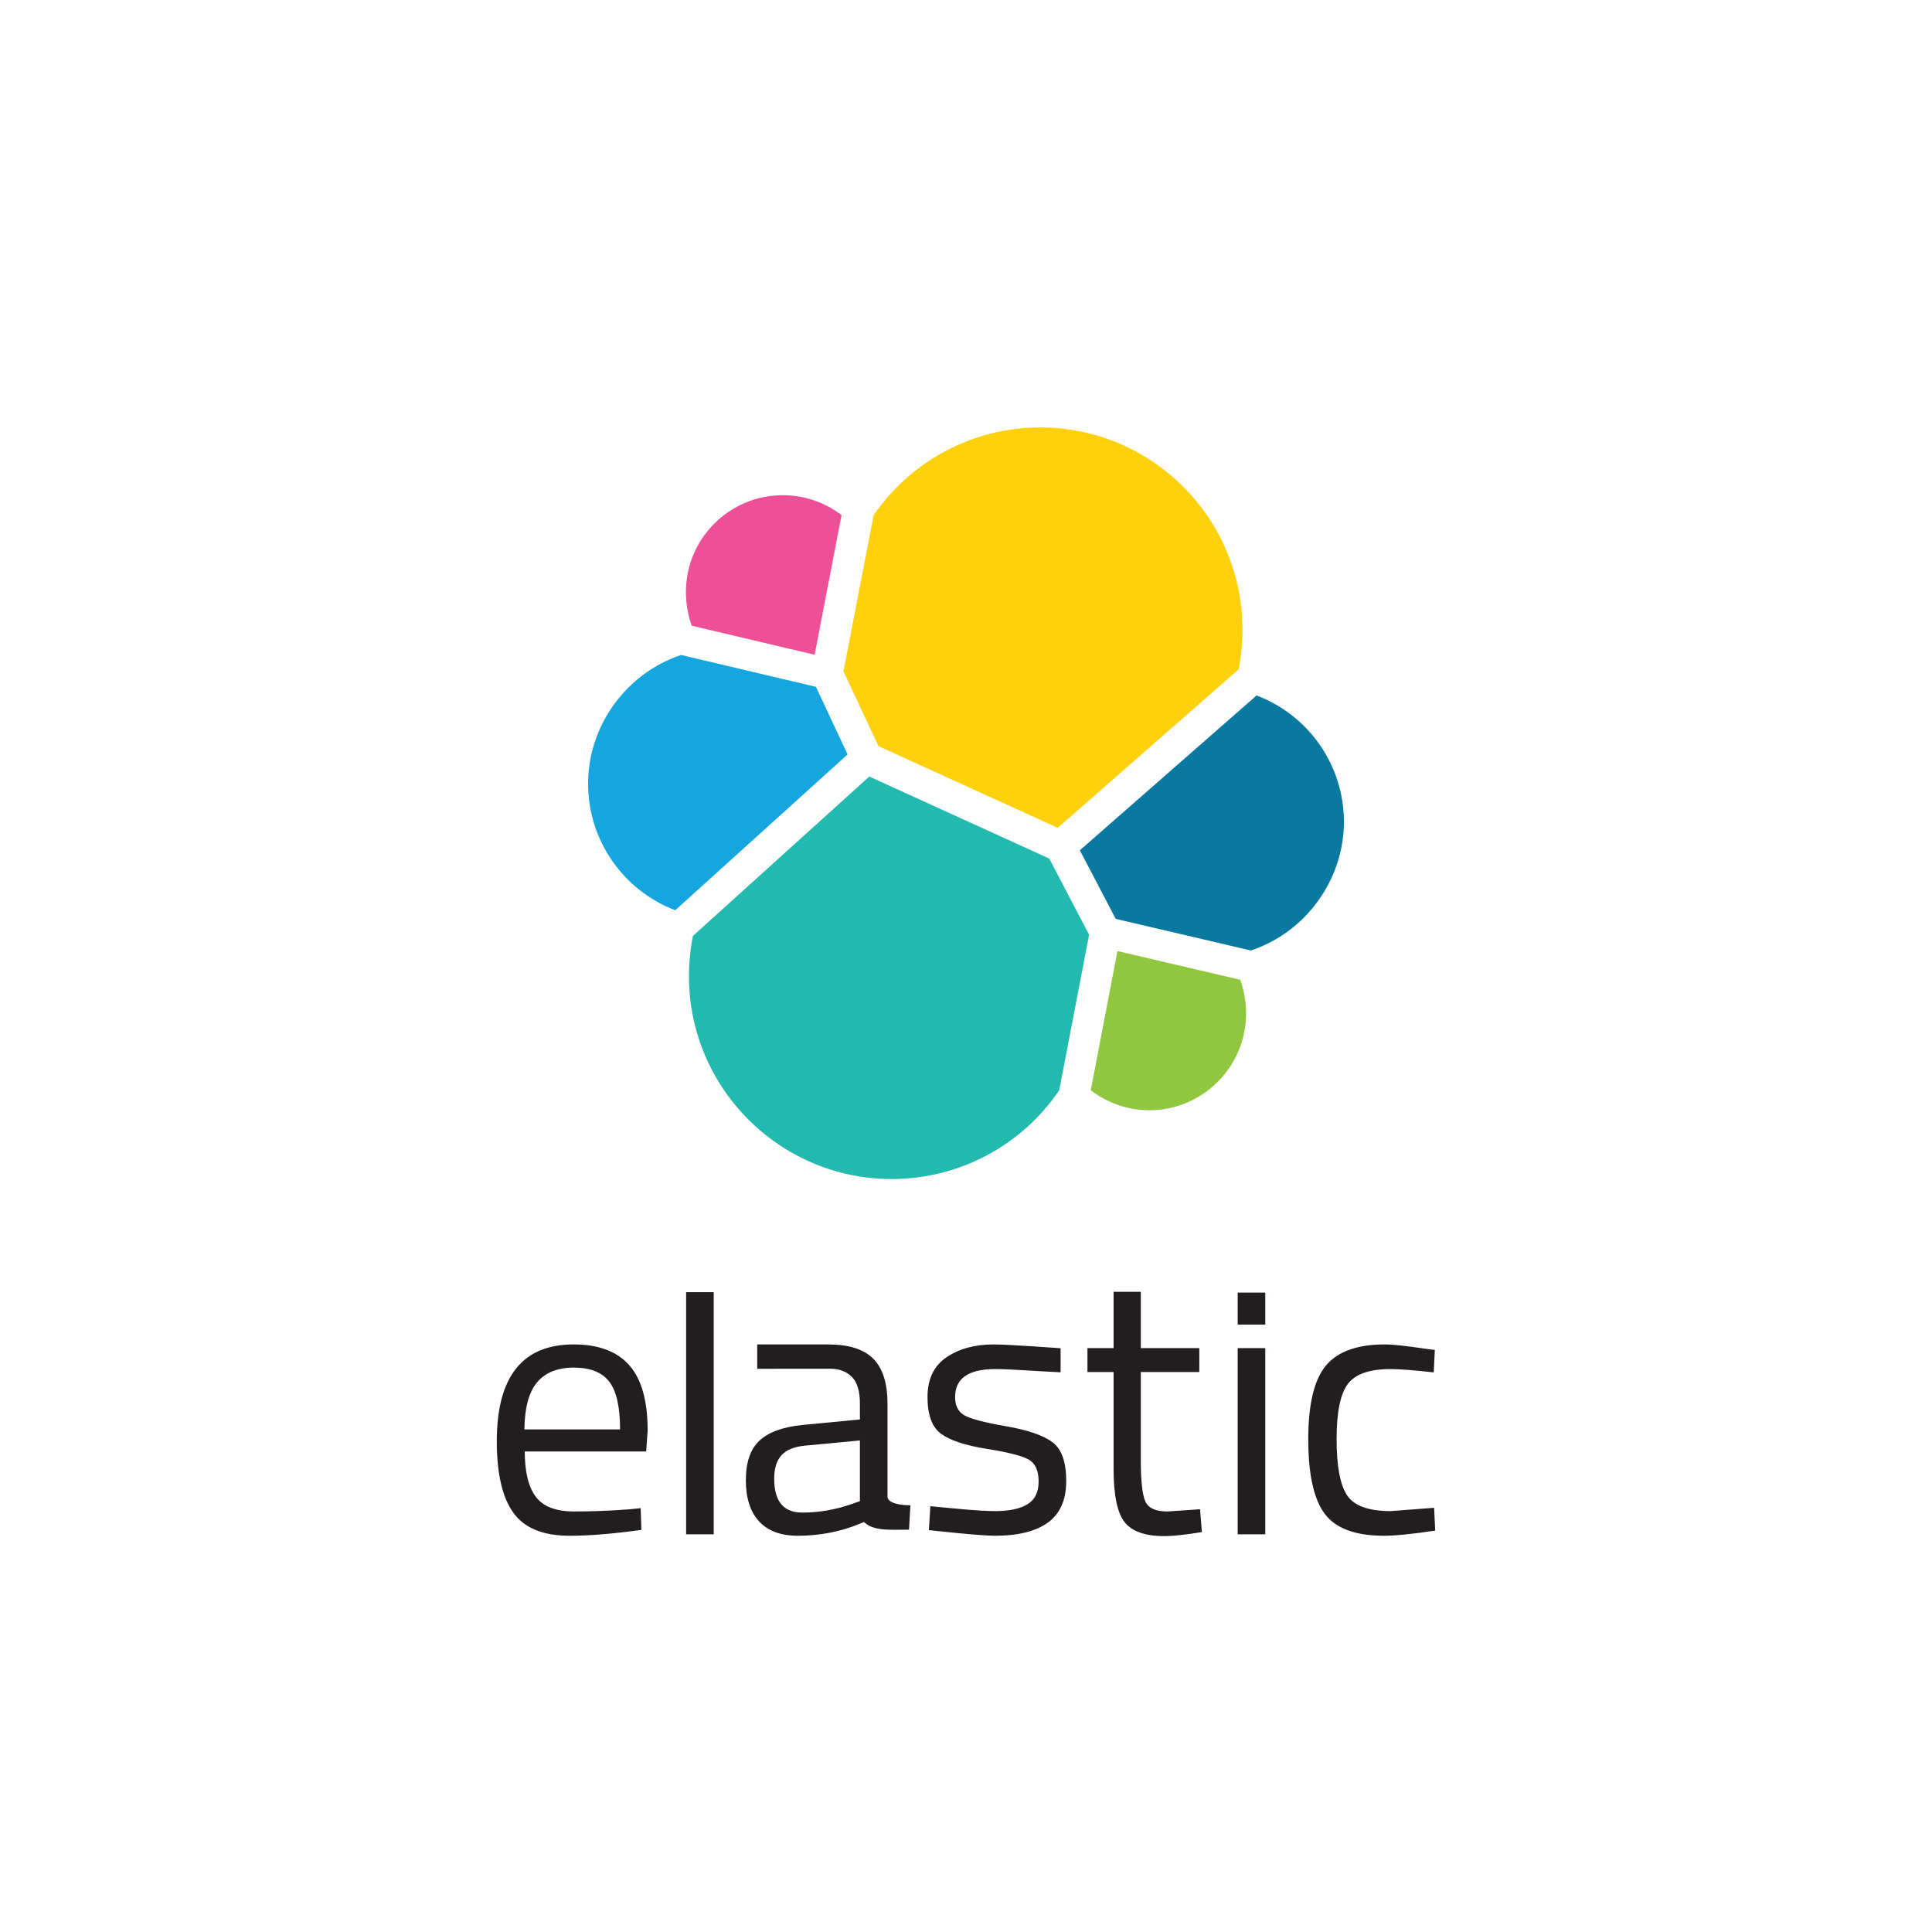
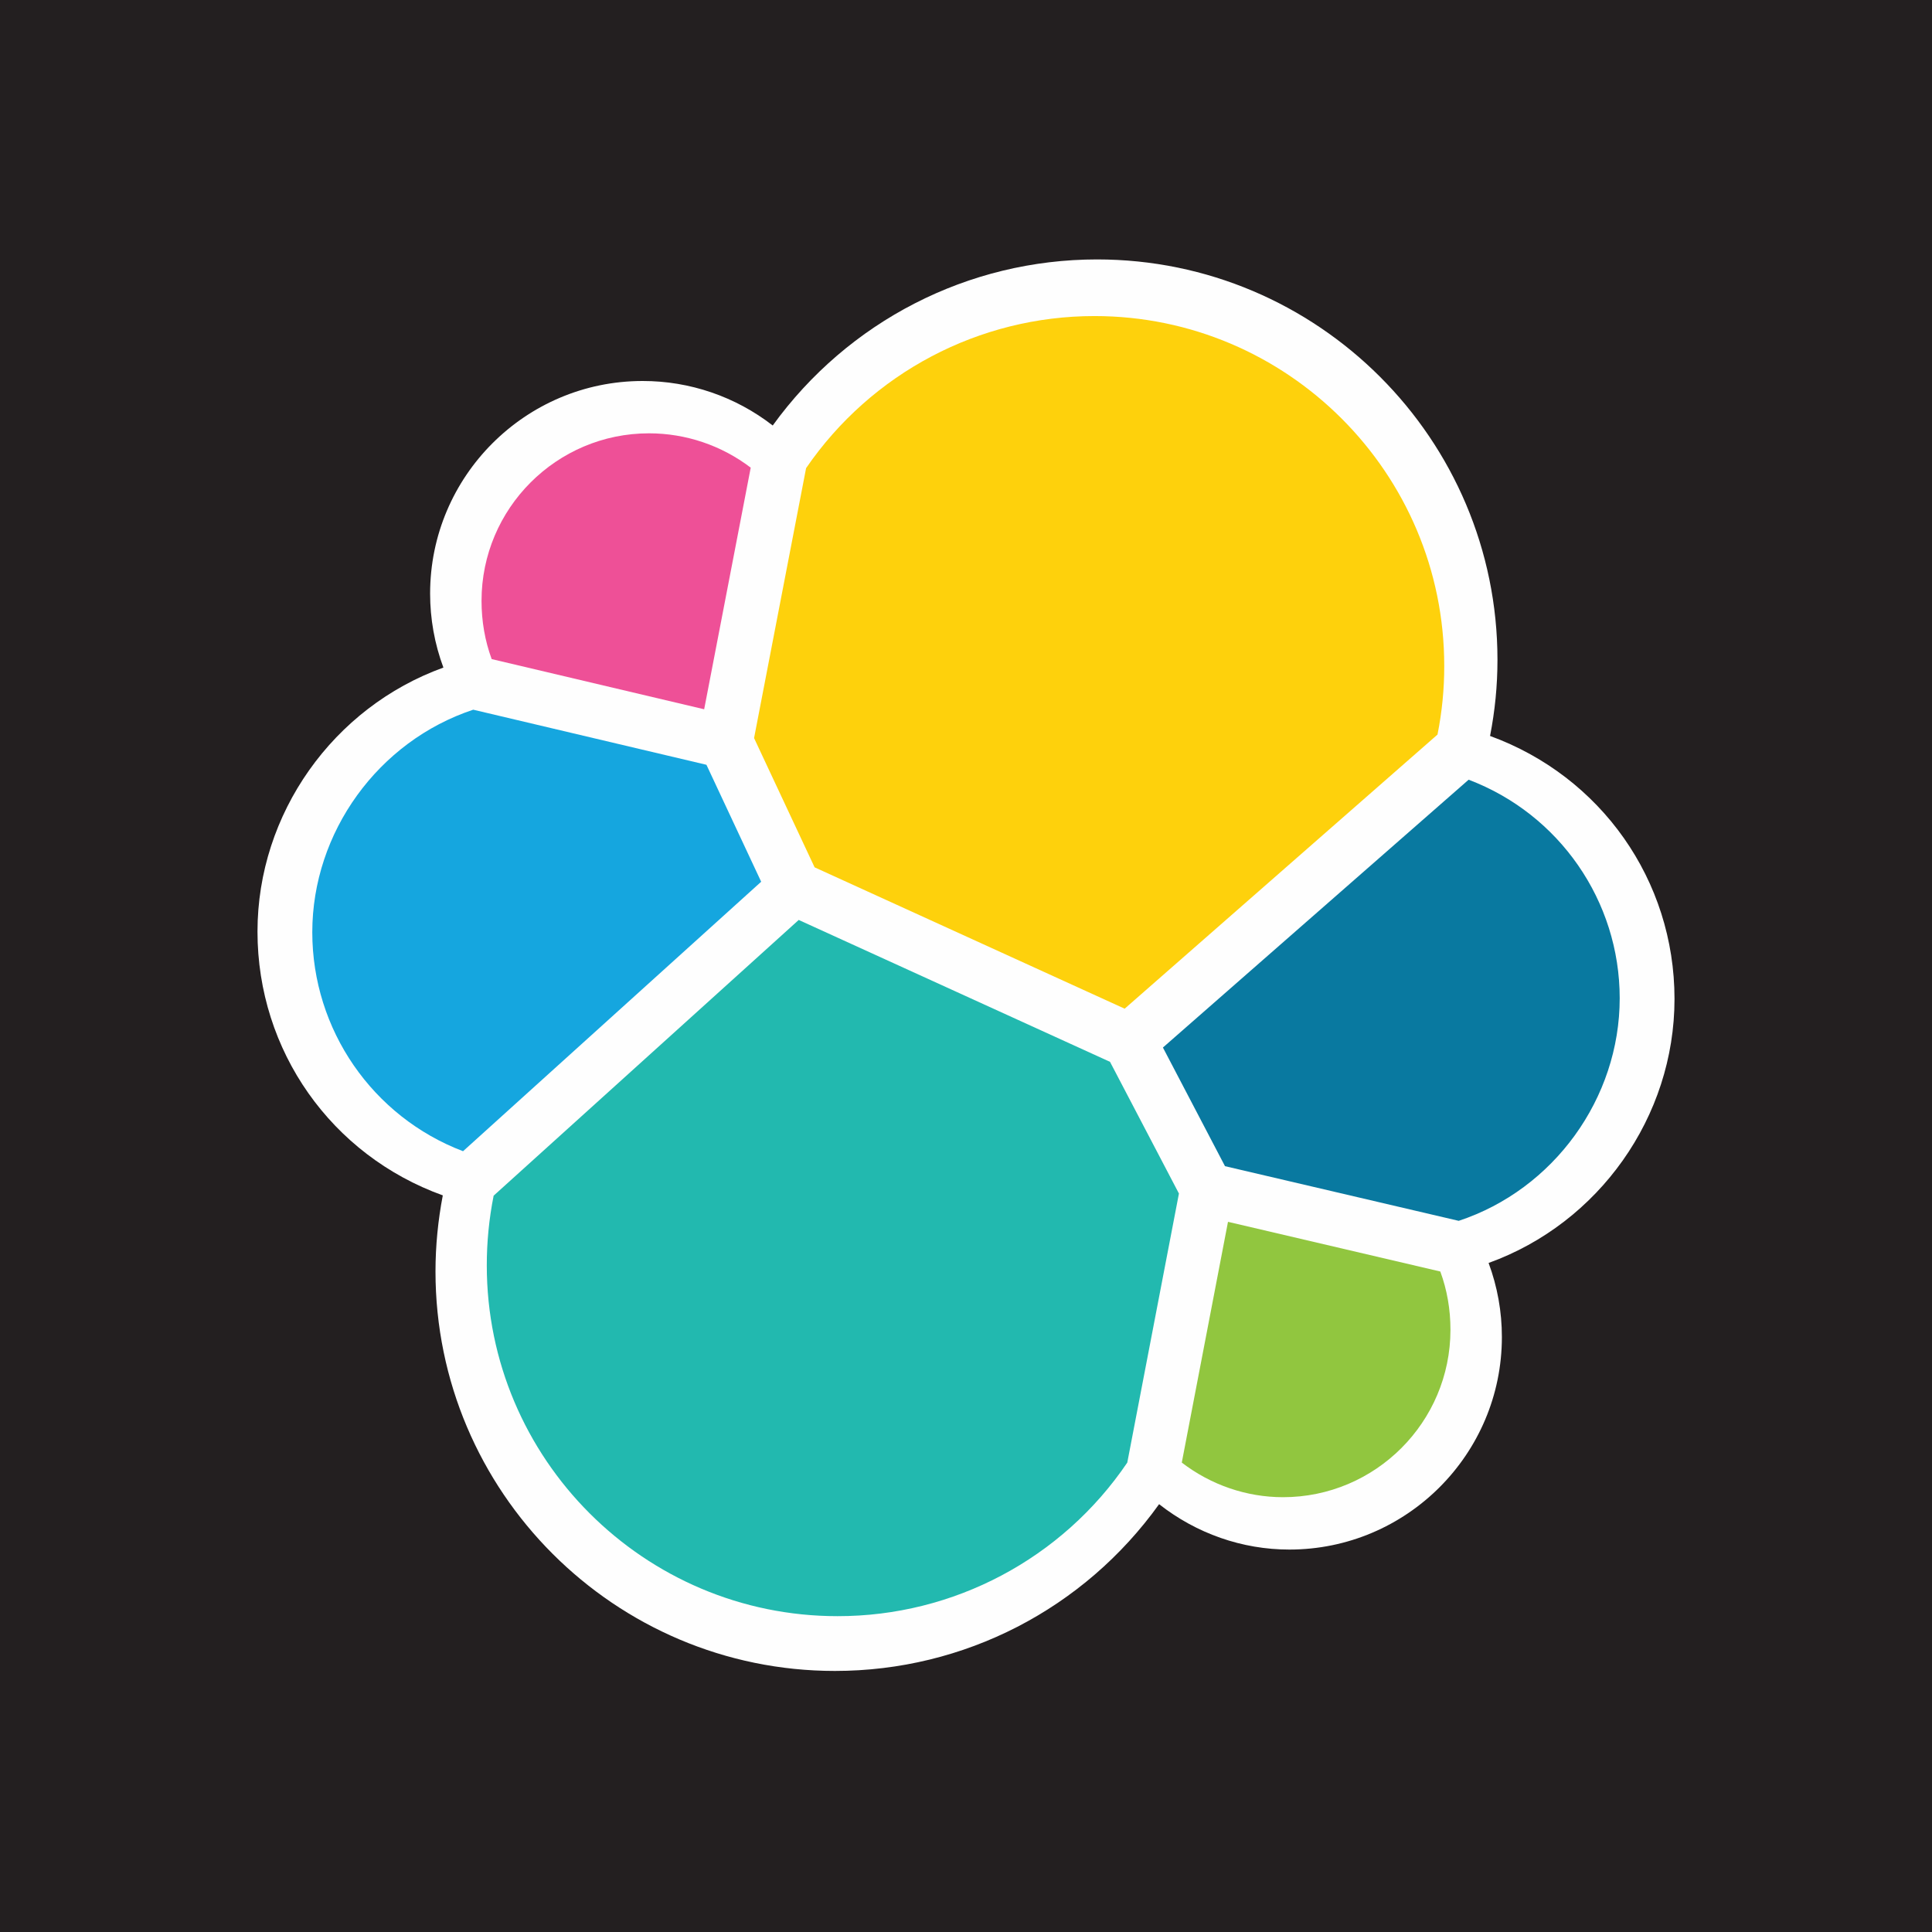
- <svg xmlns="http://www.w3.org/2000/svg" viewBox="0 0 700 700">
-   <path d="M498.406 297.9c0 24.717-15.866 46.983-38.942 55.303a44.454 44.454 0 0 1 2.783 15.521c0 24.546-19.97 44.51-44.516 44.51-9.91 0-19.468-3.37-27.284-9.506-15.702 21.921-40.818 34.93-67.9 34.93-46.137 0-83.668-37.533-83.668-83.67 0-5.408.54-10.757 1.53-15.942-23.316-8.4-38.815-30.247-38.815-55.25 0-24.719 15.867-46.978 38.942-55.305a44.41 44.41 0 0 1-2.783-15.513c0-24.547 19.97-44.516 44.516-44.516a44.35 44.35 0 0 1 27.247 9.324C325.308 155.956 350.439 143 377.453 143c46.249 0 83.87 37.622 83.87 83.864 0 5.461-.531 10.705-1.552 15.95 23.21 8.461 38.635 30.21 38.635 55.085z" fill="#FEFEFE" />
-   <path d="M318.287 270.333l64.946 29.608 65.527-57.415a72.526 72.526 0 0 0 1.412-14.4c0-40.397-32.86-73.264-73.256-73.264-24.167 0-46.708 11.9-60.41 31.852l-10.898 56.548 12.679 27.07z" fill="#FED10C" />
-   <path d="M251.06 339.108a74.537 74.537 0 0 0-1.435 14.621c0 40.5 32.955 73.455 73.462 73.455 24.365 0 47.017-12.01 60.696-32.168l10.818-56.356-14.437-27.587-65.203-29.718-63.902 57.753z" fill="#22B9AF" />
-   <path d="M250.648 226.714l44.508 10.51 9.752-50.606a35.146 35.146 0 0 0-21.313-7.193c-19.342 0-35.072 15.74-35.072 35.081 0 4.272.713 8.37 2.125 12.208" fill="#EE5097" />
-   <path d="M246.784 237.315c-19.886 6.589-33.712 25.652-33.712 46.619 0 20.416 12.627 38.647 31.579 45.862l62.446-56.445-11.465-24.497-48.848-11.54z" fill="#15A6DF" />
-   <path d="M395.2 395.014c6.104 4.692 13.576 7.251 21.203 7.251 19.34 0 35.072-15.73 35.072-35.072 0-4.265-.713-8.361-2.125-12.2l-44.472-10.407-9.678 50.428z" fill="#91C63F" />
-   <path d="M404.249 332.929l48.958 11.45c19.894-6.574 33.72-25.644 33.72-46.618 0-20.38-12.657-38.59-31.646-45.781l-64.034 56.098 13.002 24.85z" fill="#0979A0" />
-   <path d="M224.658 517.907c0-8.176-1.312-13.952-3.933-17.33-2.622-3.377-6.888-5.066-12.797-5.066-5.912 0-10.354 1.779-13.33 5.333-2.98 3.555-4.513 9.243-4.6 17.063h34.66zm3.6 28.927l3.865-.4.267 7.867c-10.13 1.419-18.796 2.132-25.995 2.132-9.598 0-16.397-2.776-20.397-8.332C182 542.548 180 533.904 180 522.173c0-23.373 9.285-35.06 27.861-35.06 8.976 0 15.685 2.51 20.13 7.53 4.443 5.023 6.665 12.912 6.665 23.663l-.533 7.599h-43.992c0 7.378 1.333 12.844 4 16.397 2.666 3.556 7.308 5.333 13.93 5.333 6.62 0 13.352-.267 20.196-.801zm20.341 9.084h9.998v-87.742h-9.998zm31.902-20.148c0 8.178 3.377 12.265 10.131 12.265 6.043 0 11.998-1.021 17.864-3.066l3.066-1.068v-21.995l-19.73 1.866c-3.999.357-6.888 1.512-8.664 3.466-1.78 1.956-2.667 4.799-2.667 8.532m41.06-27.195v33.623c0 3.332 8.296 3.199 8.296 3.199l-.51 8.833c-7.022 0-12.836.583-16.328-2.794-7.999 3.555-15.987 4.997-23.986 4.997-6.133 0-10.798-1.733-13.997-5.2-3.2-3.465-4.8-8.442-4.8-14.93 0-6.486 1.643-11.264 4.932-14.331 3.288-3.066 8.443-4.952 15.464-5.665l20.93-2v-5.732c0-4.532-.979-7.776-2.933-9.732-1.956-1.953-4.622-2.932-7.998-2.932l-26.27.022v-8.821h25.603c7.553 0 13.041 1.734 16.464 5.199 3.42 3.466 5.132 8.889 5.132 16.264m39.023-12.531c-9.688 0-14.531 3.378-14.531 10.13 0 3.114 1.11 5.313 3.333 6.6 2.22 1.29 7.286 2.623 15.197 3.999 7.909 1.379 13.508 3.313 16.797 5.799 3.287 2.49 4.933 7.156 4.933 13.998 0 6.844-2.2 11.864-6.6 15.063-4.4 3.2-10.82 4.8-19.262 4.8-5.512 0-23.901-2.04-23.901-2.04l.533-8.665c10.57 1.019 18.212 1.773 23.368 1.773 5.153 0 9.085-.821 11.797-2.466 2.71-1.644 4.066-4.4 4.066-8.265 0-3.866-1.156-6.487-3.465-7.865-2.313-1.377-7.38-2.688-15.198-3.933-7.821-1.243-13.377-3.066-16.663-5.466-3.29-2.4-4.933-6.842-4.933-13.331 0-6.486 2.287-11.285 6.865-14.397 4.577-3.11 10.286-4.666 17.13-4.666 5.42 0 24.23 1.379 24.23 1.379v8.717c-9.894-.452-18.01-1.164-23.696-1.164m73.949 1.066h-21.196v31.861c0 7.644.554 12.664 1.667 15.063 1.11 2.401 3.753 3.6 7.931 3.6l11.865-.8.667 8.265c-5.956.977-10.488 1.467-13.599 1.467-6.93 0-11.73-1.687-14.397-5.066-2.666-3.376-3.999-9.819-3.999-19.33v-35.06h-9.465v-8.665h9.465v-20.397h9.865v20.397h21.196v8.665zm13.9 58.808h9.999v-67.473h-9.999v67.473zm0-75.988h9.999v-11.598h-9.999v11.598zm53.304 7.182c2.935 0 7.91.534 14.932 1.6l3.198.4-.4 8.131c-7.11-.799-12.353-1.199-15.73-1.199-7.554 0-12.686 1.8-15.397 5.4-2.712 3.598-4.065 10.263-4.065 19.995 0 9.731 1.267 16.51 3.798 20.33 2.534 3.822 7.8 5.732 15.798 5.732l15.73-1.2.4 8.265c-8.264 1.243-14.442 1.866-18.53 1.866-10.399 0-17.576-2.666-21.529-7.998-3.955-5.332-5.932-14.33-5.932-26.995 0-12.664 2.132-21.55 6.399-26.662 4.265-5.109 11.375-7.665 21.328-7.665" fill="#221E1F" />
+ <svg xmlns="http://www.w3.org/2000/svg" viewBox="0 0 325 325">
+   <path fill="#231F20" d="M0 0h325v325H0z" />
+   <path d="M281.685 168.041c0 19.85-12.742 37.733-31.274 44.414a35.701 35.701 0 0 1 2.235 12.465c0 19.713-16.038 35.747-35.751 35.747-7.959 0-15.635-2.707-21.912-7.635-12.61 17.605-32.781 28.053-54.53 28.053-37.053 0-67.195-30.143-67.195-67.196 0-4.343.434-8.639 1.229-12.803-18.725-6.746-31.172-24.292-31.172-44.372 0-19.851 12.742-37.728 31.274-44.415a35.666 35.666 0 0 1-2.235-12.459c0-19.714 16.038-35.75 35.751-35.75a35.618 35.618 0 0 1 21.882 7.487c12.683-17.531 32.866-27.936 54.56-27.936 37.143 0 67.357 30.214 67.357 67.351 0 4.386-.427 8.597-1.246 12.81 18.64 6.795 31.027 24.261 31.027 44.239z" fill="#FEFEFE" />
+   <path d="M137.031 145.902l52.159 23.779 52.625-46.11a58.246 58.246 0 0 0 1.134-11.565c0-32.443-26.39-58.839-58.833-58.839-19.408 0-37.511 9.557-48.515 25.58l-8.752 45.414 10.182 21.74v.001z" fill="#FED10C" />
+   <path d="M83.04 201.136a59.861 59.861 0 0 0-1.152 11.742c0 32.526 26.467 58.992 58.998 58.992a58.803 58.803 0 0 0 48.745-25.834l8.688-45.26-11.594-22.155-52.365-23.867-51.32 46.382z" fill="#22B9AF" />
+   <path d="M82.71 110.872l35.745 8.44 7.831-40.642a28.226 28.226 0 0 0-17.116-5.776c-15.534 0-28.167 12.64-28.167 28.173 0 3.431.573 6.722 1.707 9.805" fill="#EE5097" />
+   <path d="M79.607 119.385c-15.97 5.292-27.074 20.602-27.074 37.44 0 16.396 10.14 31.038 25.36 36.832l50.151-45.331-9.207-19.674-39.23-9.267z" fill="#15A6DF" />
+   <path d="M198.8 246.034c4.902 3.768 10.903 5.823 17.029 5.823 15.532 0 28.166-12.632 28.166-28.166 0-3.425-.573-6.715-1.707-9.798l-35.715-8.358-7.773 40.499z" fill="#91C63F" />
+   <path d="M206.068 196.173l39.318 9.196c15.977-5.28 27.08-20.595 27.08-37.44 0-16.366-10.164-30.991-25.414-36.766l-51.426 45.052 10.442 19.958z" fill="#0979A0" />
</svg>
